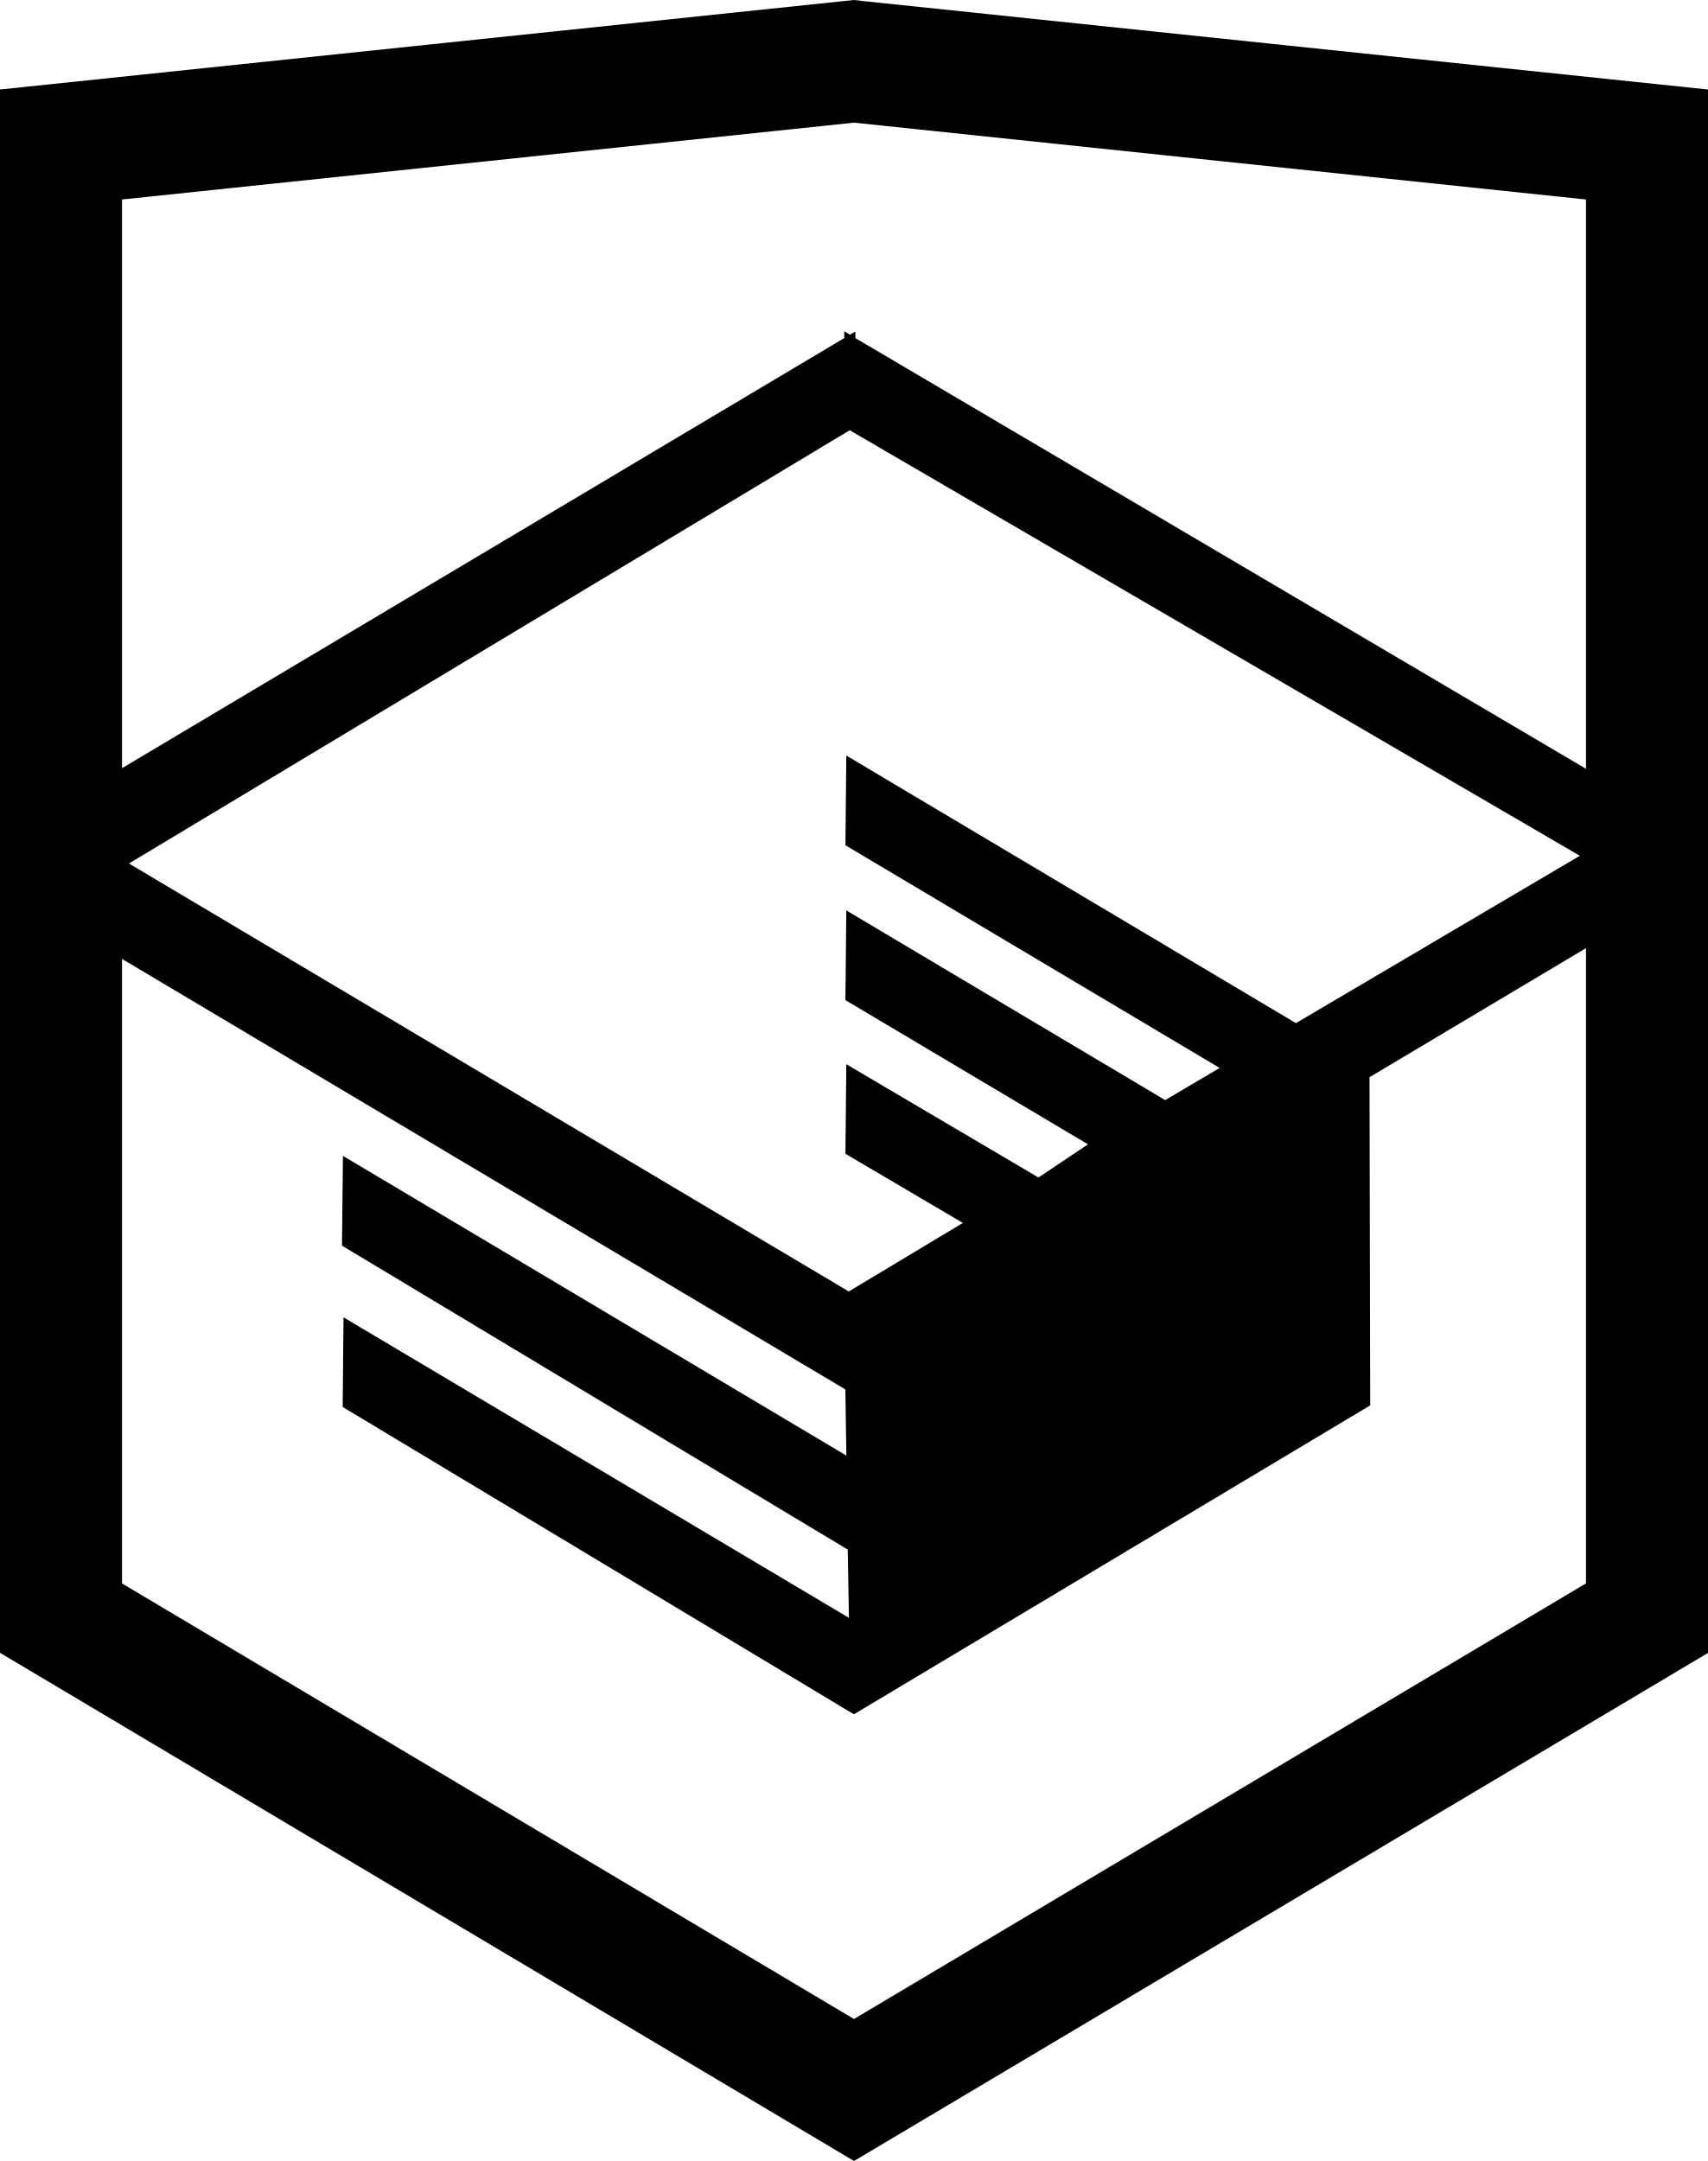
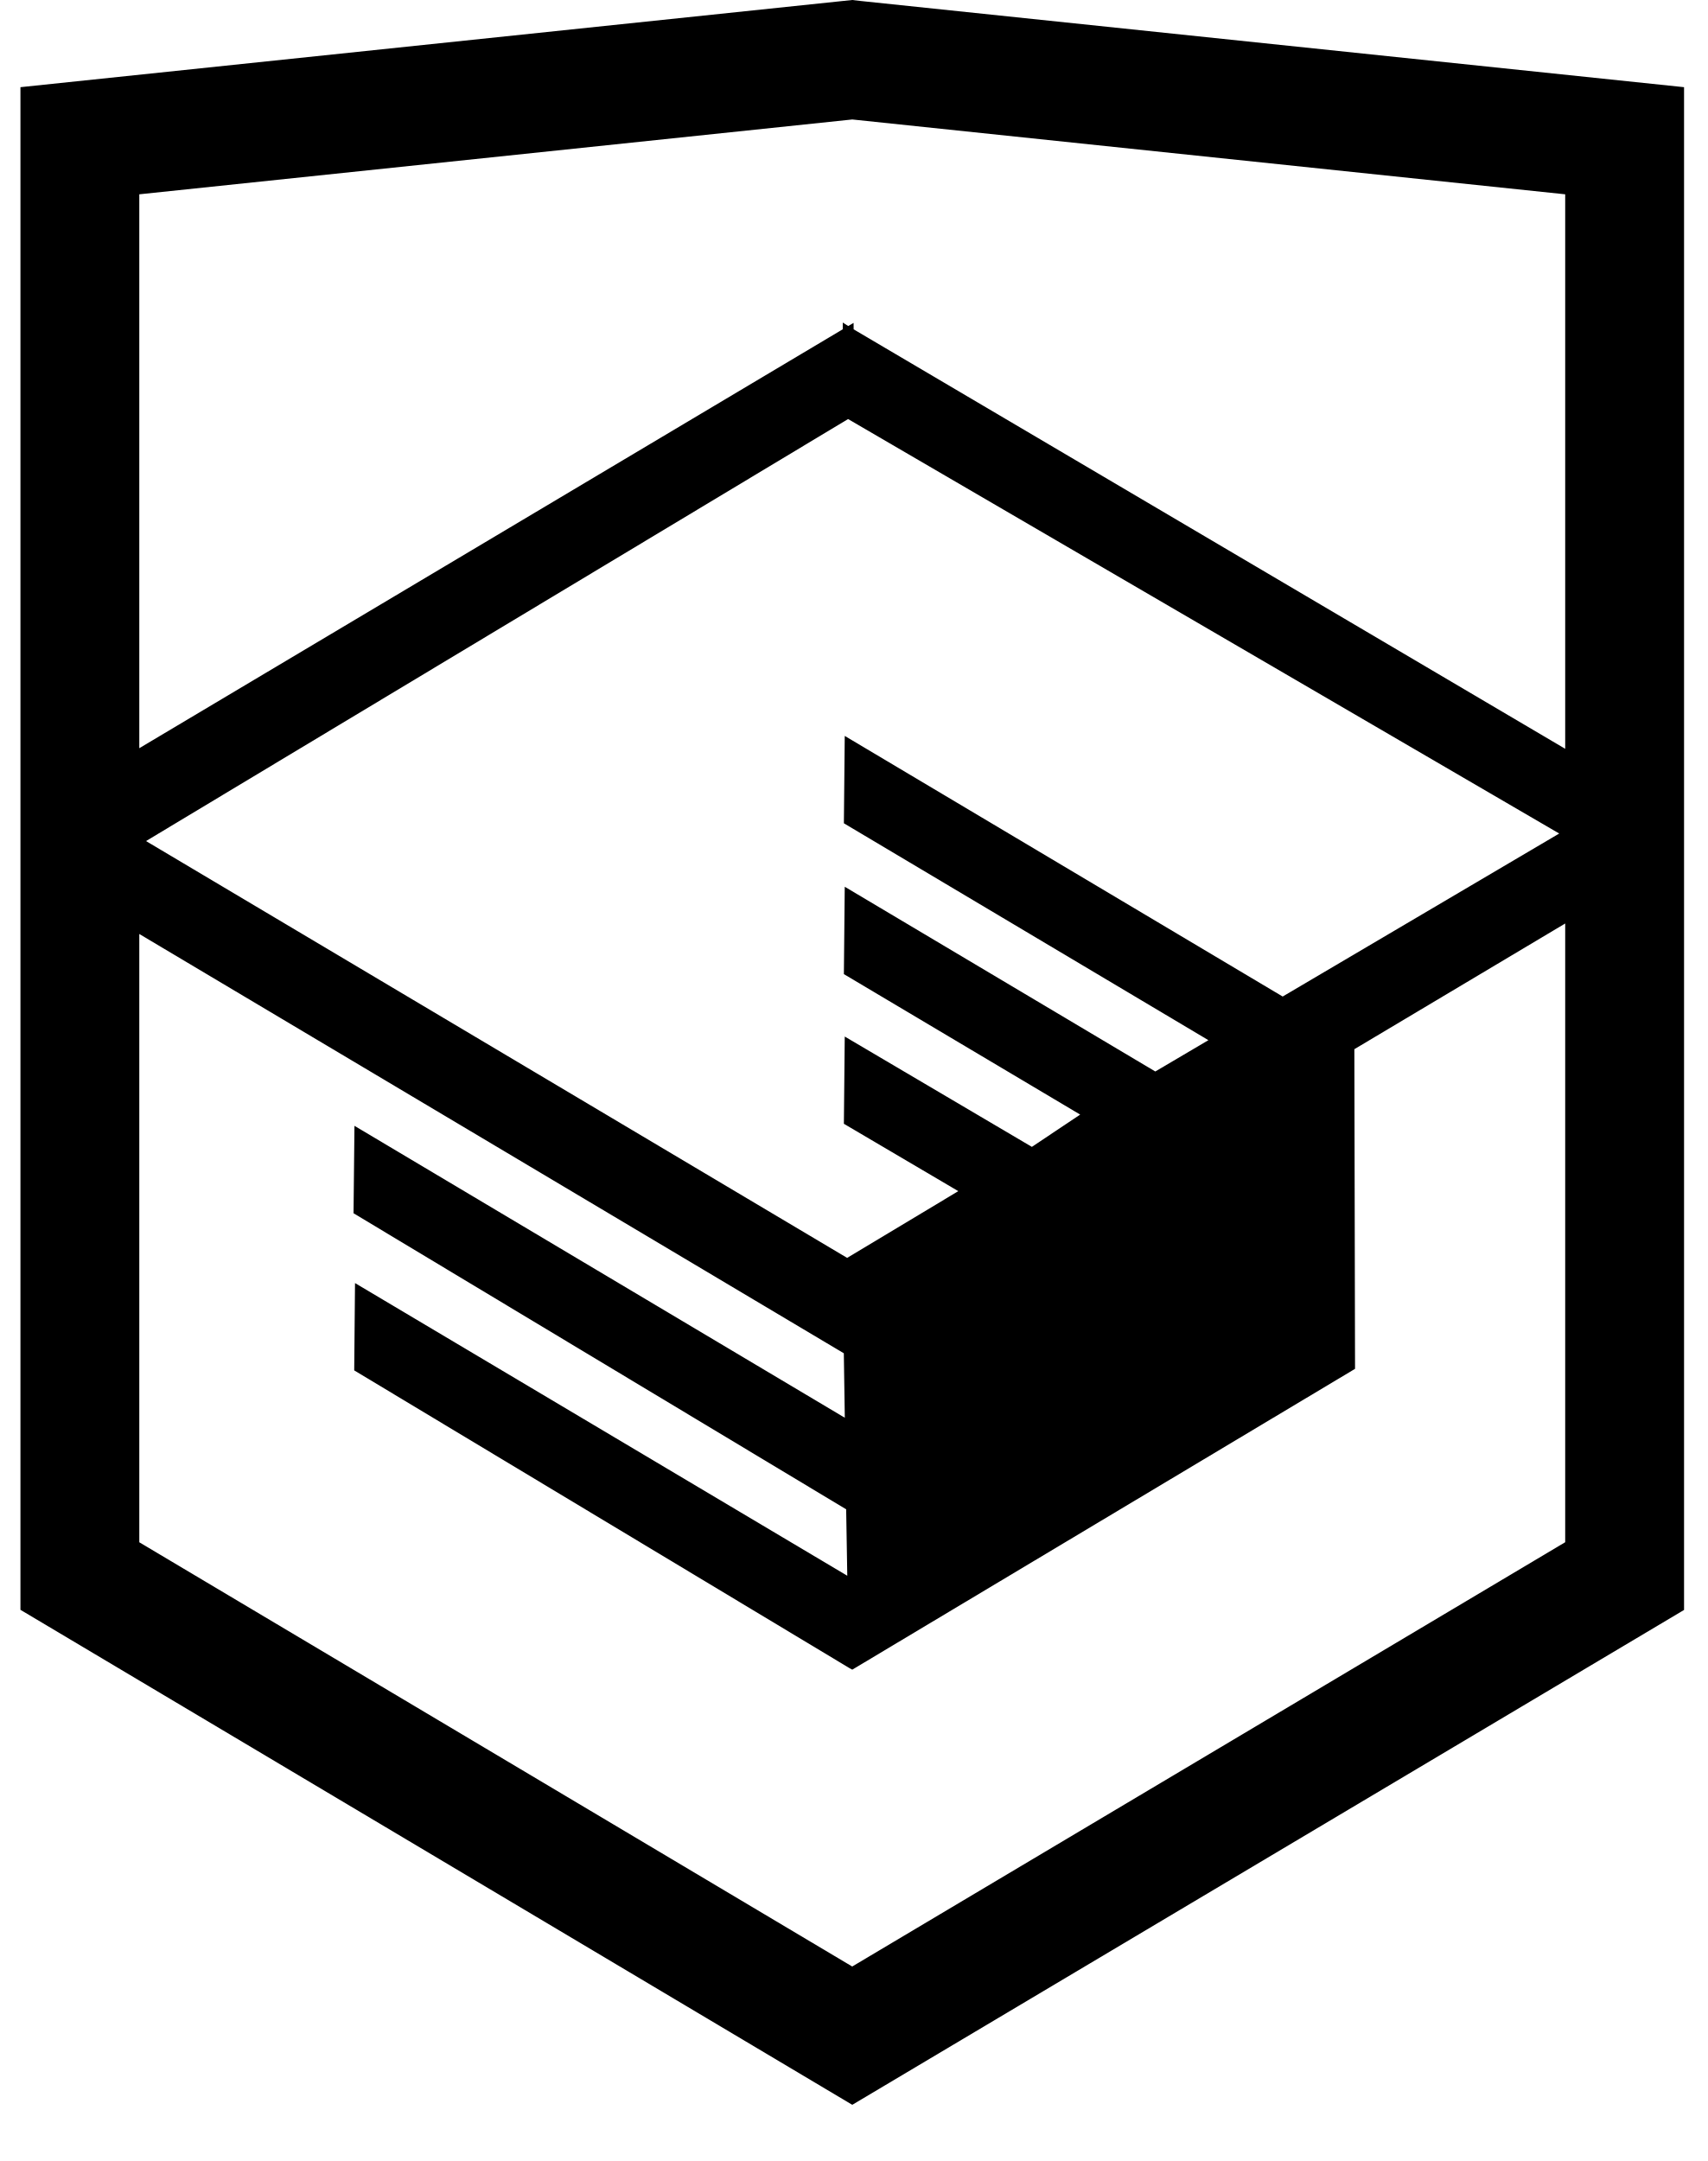
- <svg xmlns="http://www.w3.org/2000/svg" width="26.943" height="34.09">
+ <svg xmlns="http://www.w3.org/2000/svg" width="26.943" height="34.09" viewBox="0 0 27 35">
  <path d="M13.62.017L13.472 0 0 1.412v24.661l13.473 8.017 13.43-7.99.042-.025V1.412L13.62.017zm11.399 12.11L13.495 5.334l-.001-.104-.087.05-.088-.056v.109L1.925 12.118V3.147l11.548-1.212L25.02 3.147v8.98zm-11.614-5.34L24.923 13.5l-4.479 2.64-7.093-4.221-.014 1.415 5.904 3.513-.86.507-5.03-2.992-.014 1.415 3.827 2.275-.782.523-3.031-1.787-.014 1.413 1.853 1.091-1.8 1.081-11.356-6.751 11.371-6.835zm-11.48 8.34l11.411 6.791.016 1.044-7.942-4.728-.015 1.416 7.979 4.795.018 1.076-7.973-4.74-.013 1.414 8.021 4.822.046.025 8.143-4.872-.011-5.177 3.415-2.036v10.021L13.472 31.85 1.925 24.979v-9.852z" />
</svg>
